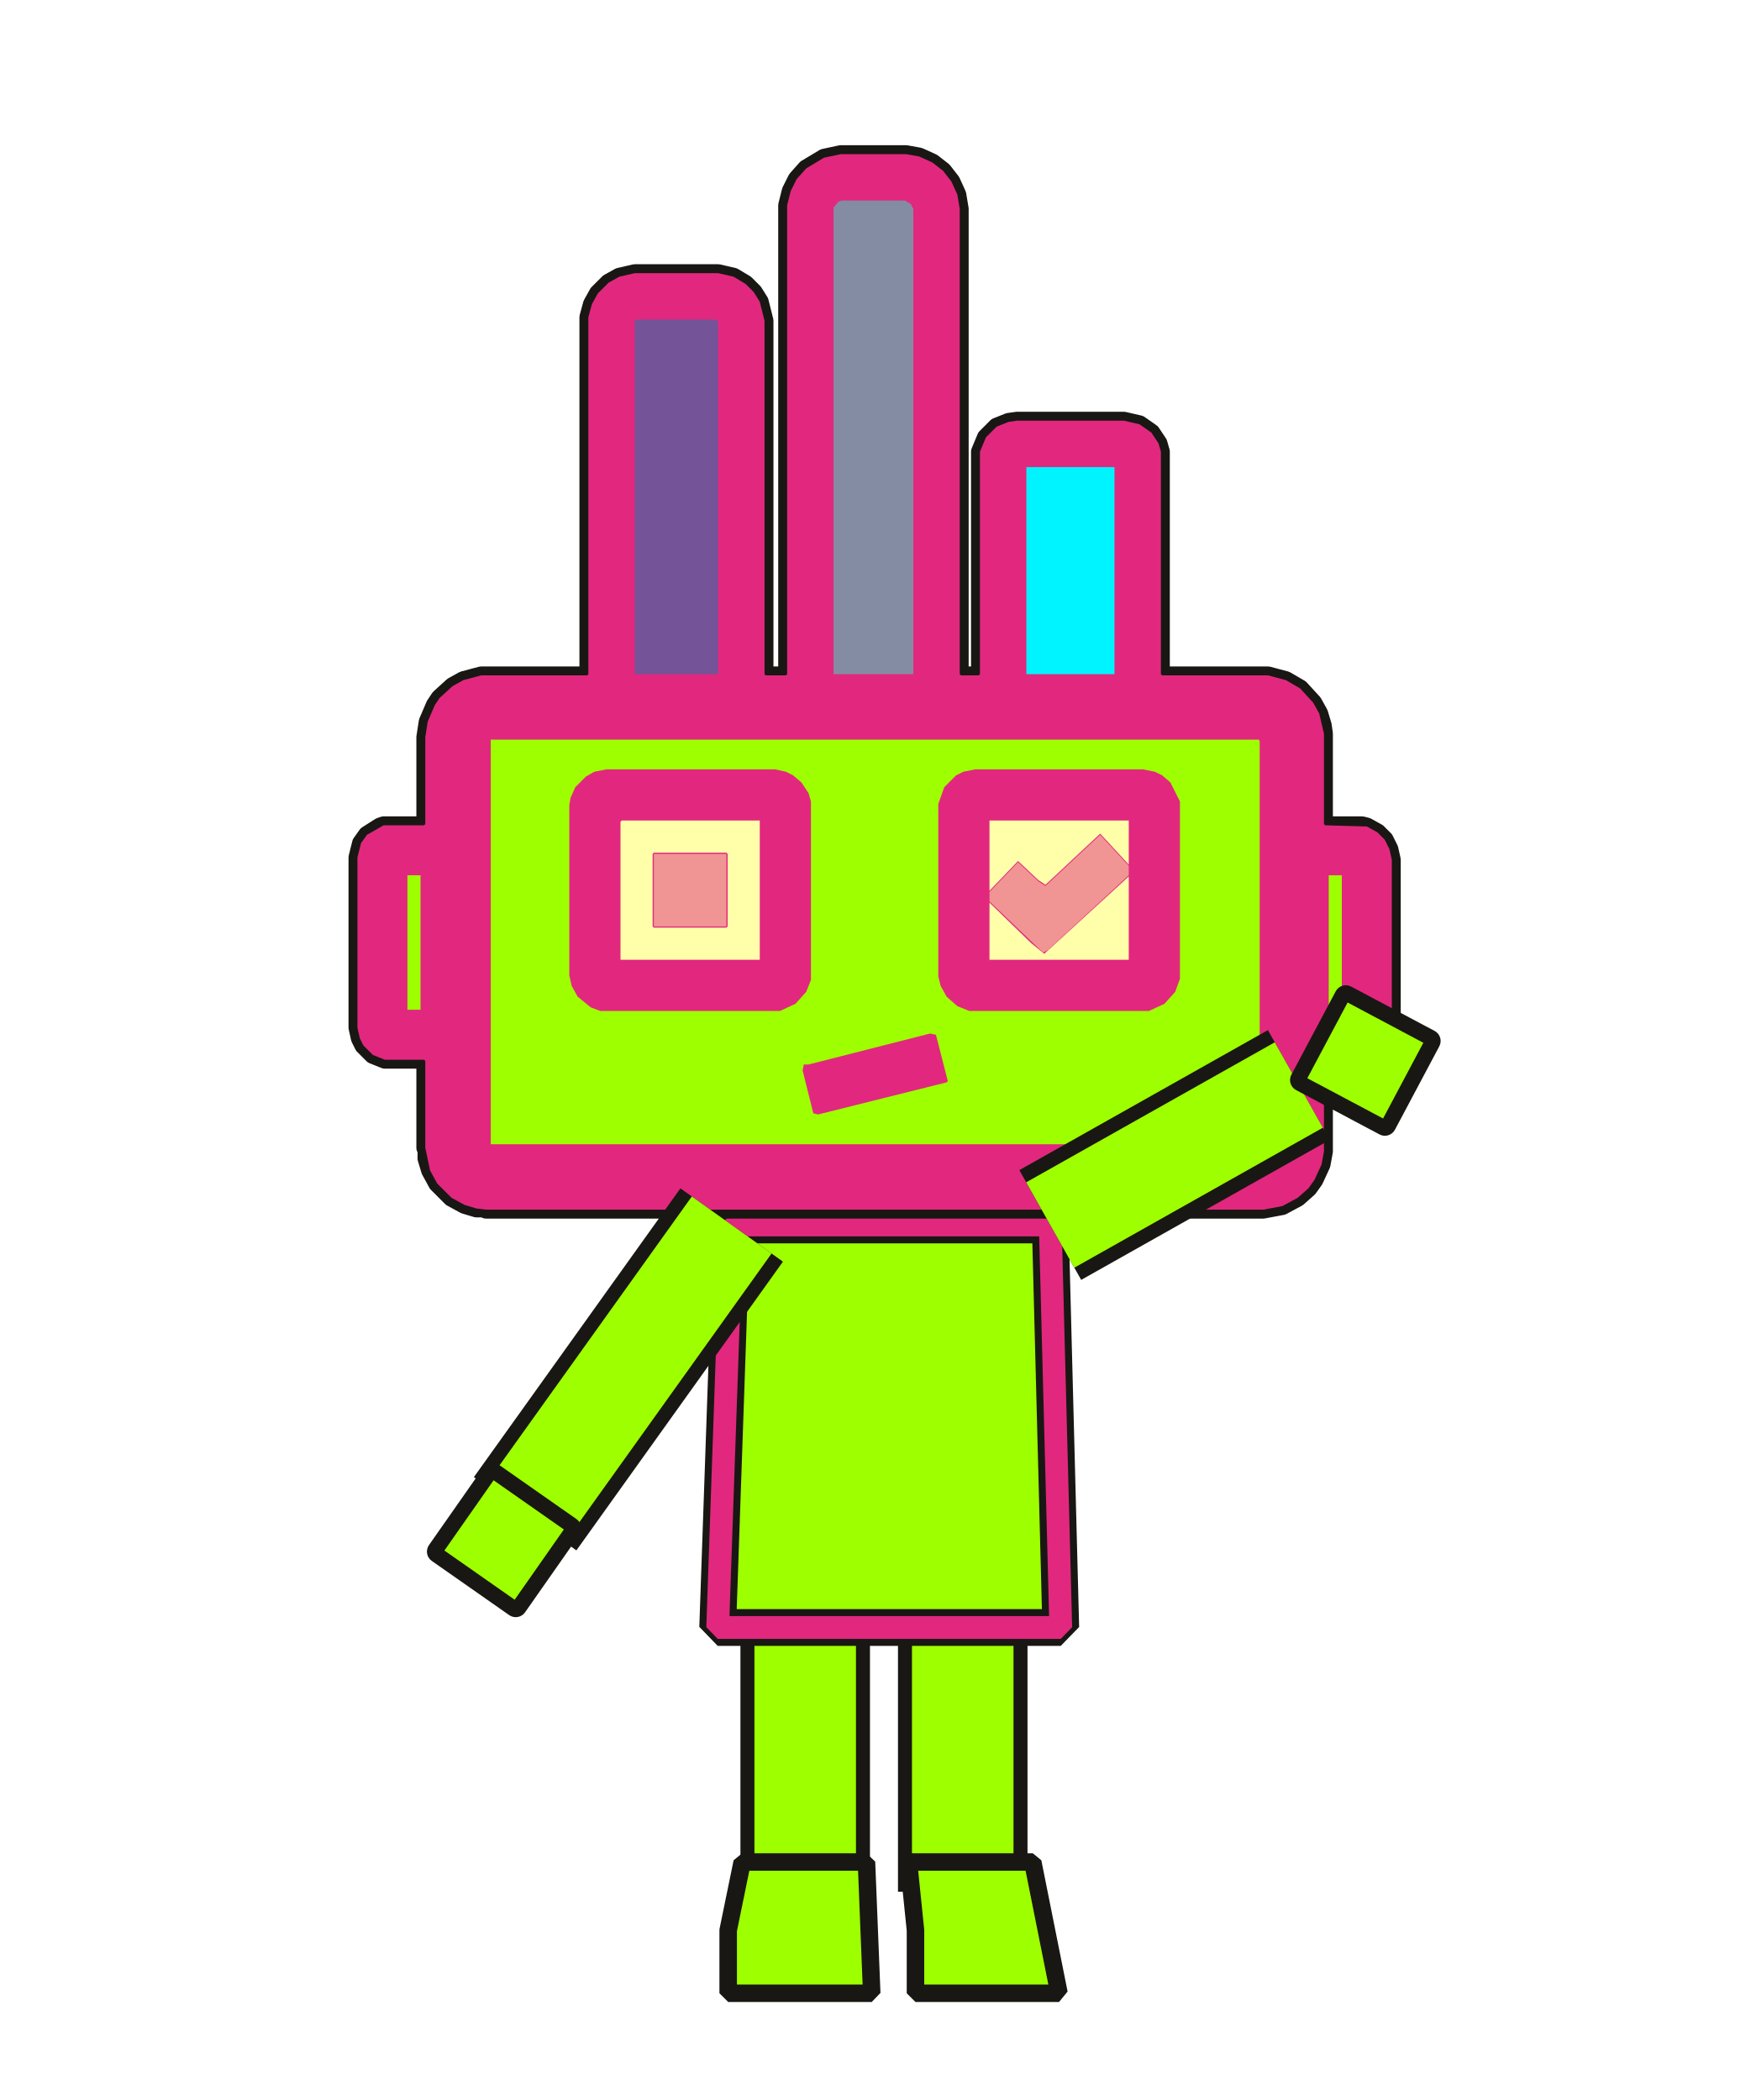
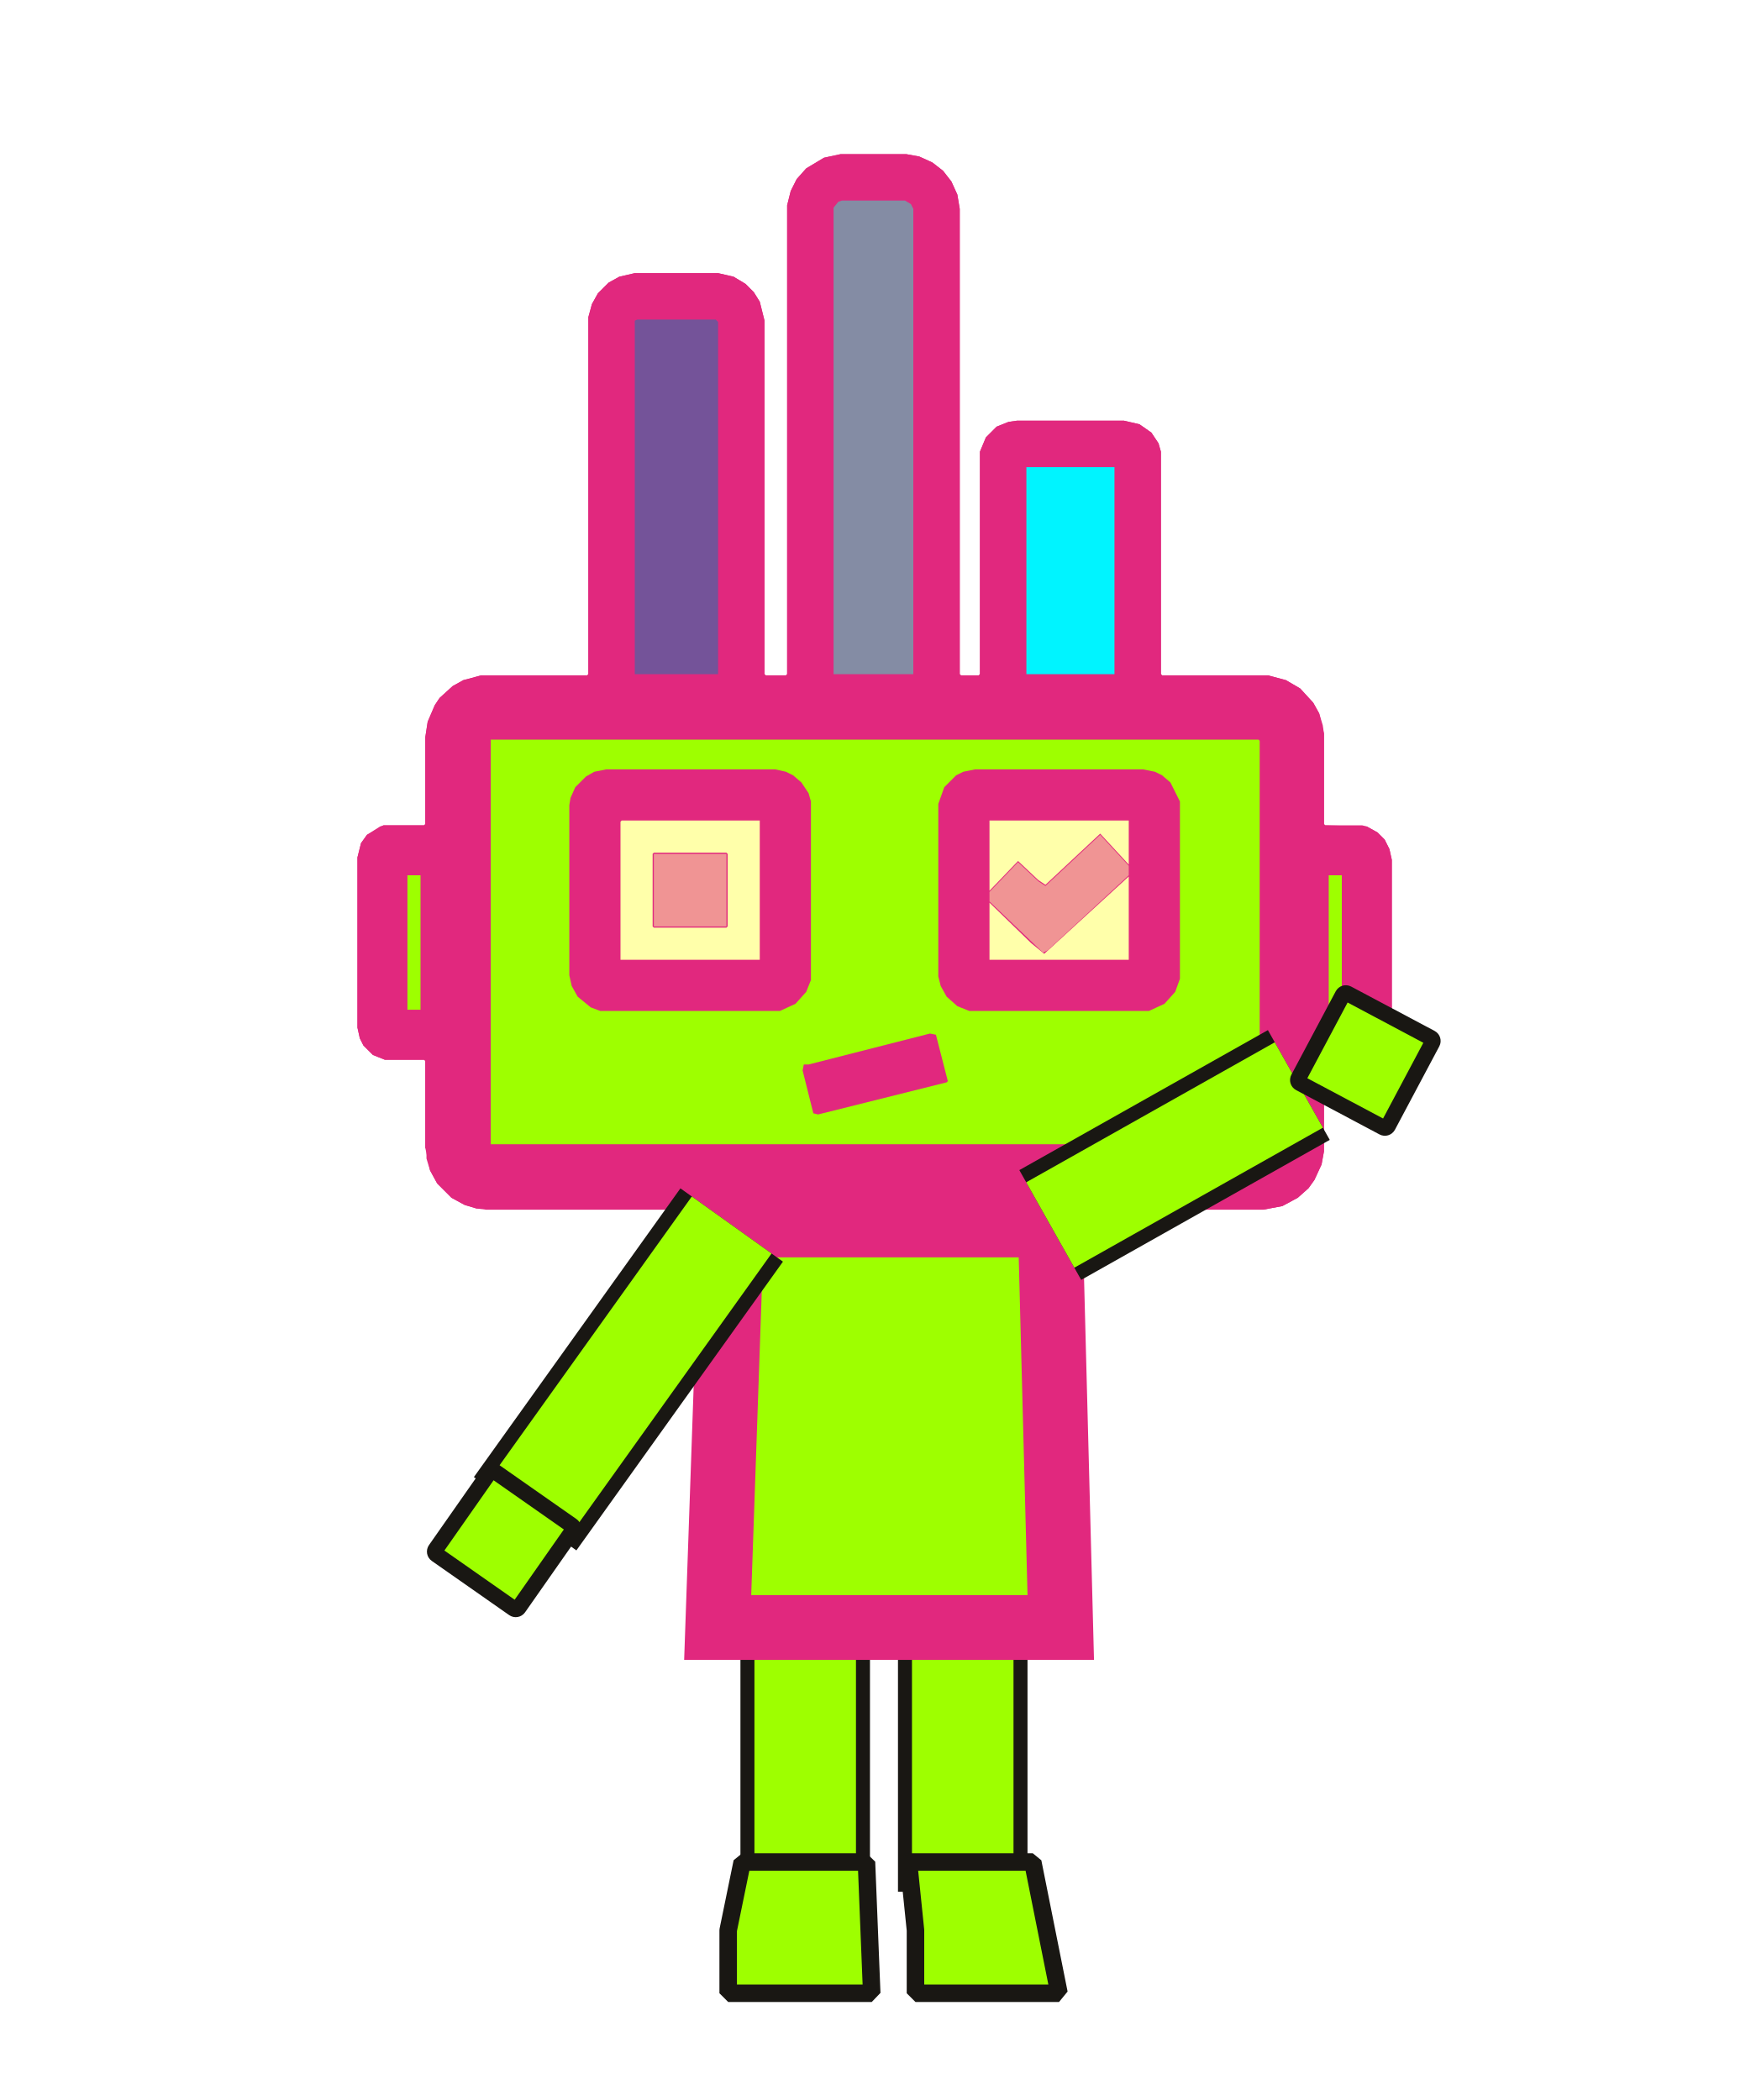
<svg xmlns="http://www.w3.org/2000/svg" width="1000" height="1200" viewBox="0 0 1000 1200" role="img" aria-label="Subo Wave / greet">
  <g id="character">
    <g id="legs-and-feet">
      <g id="leg-left" data-core-width="58">
        <path d="M 460.00,923.00 L 460.00,1081.00" fill="none" stroke="#191713" stroke-width="74" stroke-linecap="butt" stroke-linejoin="bevel" />
        <path d="M 460.00,923.00 L 460.00,1081.00" fill="none" stroke="#9EFF00" stroke-width="58" stroke-linecap="butt" stroke-linejoin="bevel" />
      </g>
      <g id="leg-right" data-core-width="58">
        <path d="M 550.00,923.00 L 550.00,1081.00" fill="none" stroke="#191713" stroke-width="74" stroke-linecap="butt" stroke-linejoin="bevel" />
        <path d="M 550.00,923.00 L 550.00,1081.00" fill="none" stroke="#9EFF00" stroke-width="58" stroke-linecap="butt" stroke-linejoin="bevel" />
      </g>
      <path id="boot-left" d="M424,1064 L495,1064 L498,1139 L416,1139 L416,1103 Z" fill="#9EFF00" stroke="#191713" stroke-width="10" stroke-linejoin="bevel" />
      <path id="boot-right" d="M519,1064 L590,1064 L605,1139 L523,1139 L523,1103 Z" fill="#9EFF00" stroke="#191713" stroke-width="10" stroke-linejoin="bevel" />
    </g>
    <g id="torso" data-shoulder-left="418.00,700.00" data-shoulder-right="600.00,700.00">
-       <path d="M418,700 L600,700 L606,930 L410,930 Z" fill="#9EFF00" stroke="#191713" stroke-width="21" stroke-linejoin="bevel" />
-       <path d="M418,700 L600,700 L606,930 L410,930 Z" fill="none" stroke="#E1287E" stroke-width="13" stroke-linejoin="bevel" />
+       <path d="M418,700 L600,700 L606,930 L410,930 Z" fill="#9EFF00" stroke="#E1287E" stroke-width="37" stroke-linejoin="miter" />
    </g>
    <g id="head-placement" transform="translate(160 50) scale(0.68) rotate(0.0 500 500)">
      <g id="subo-head-locked" data-source="logo_2d_authoritative.png" data-head-lock="v1.0">
-         <path id="outer-ink" d="M457,59 L442,68 L434,77 L429,87 L426,99 L426,493 L425,494 L408,494 L407,493 L407,196 L403,180 L398,172 L391,165 L381,159 L368,156 L298,156 L285,159 L276,164 L267,173 L262,182 L259,193 L259,493 L258,494 L169,494 L154,498 L145,503 L134,513 L130,519 L124,533 L122,546 L122,619 L121,620 L87,620 L84,621 L73,628 L68,635 L65,647 L65,790 L67,799 L70,805 L78,813 L88,817 L121,817 L122,818 L122,891 L123,892 L123,900 L126,910 L132,921 L144,933 L155,939 L165,942 L172,942 L173,943 L826,943 L842,940 L855,933 L864,925 L869,918 L875,905 L877,894 L877,818 L878,817 L909,817 L915,815 L927,806 L933,794 L934,787 L934,649 L932,640 L928,632 L922,626 L913,621 L909,620 L878,620 L877,619 L877,543 L876,536 L873,526 L868,517 L857,505 L845,498 L830,494 L741,494 L740,493 L740,306 L738,299 L732,290 L722,283 L709,280 L619,280 L612,281 L602,285 L593,294 L588,306 L588,493 L587,494 L572,494 L571,493 L571,102 L569,90 L564,79 L557,70 L548,63 L537,58 L526,56 L471,56Z" fill="#E1287E" stroke="#191713" stroke-width="15" stroke-linejoin="round" />
+         <path id="outer-ink" d="M457,59 L442,68 L434,77 L429,87 L426,99 L426,493 L425,494 L408,494 L407,493 L407,196 L403,180 L398,172 L391,165 L381,159 L368,156 L298,156 L285,159 L276,164 L267,173 L262,182 L259,193 L259,493 L258,494 L169,494 L154,498 L145,503 L134,513 L130,519 L124,533 L122,546 L122,619 L121,620 L87,620 L84,621 L73,628 L68,635 L65,647 L65,790 L67,799 L70,805 L78,813 L88,817 L121,817 L122,818 L122,891 L123,892 L123,900 L126,910 L132,921 L144,933 L155,939 L165,942 L172,942 L173,943 L826,943 L842,940 L855,933 L864,925 L869,918 L875,905 L877,894 L877,818 L878,817 L909,817 L915,815 L927,806 L933,794 L934,787 L934,649 L932,640 L928,632 L922,626 L913,621 L909,620 L878,620 L877,619 L877,543 L876,536 L873,526 L868,517 L857,505 L845,498 L830,494 L741,494 L740,493 L740,306 L738,299 L732,290 L722,283 L709,280 L619,280 L612,281 L602,285 L593,294 L588,306 L588,493 L587,494 L572,494 L571,493 L571,102 L569,90 L564,79 L557,70 L548,63 L537,58 L526,56 L471,56Z" fill="#E1287E" />
        <path id="logo-magenta" d="M457,59 L442,68 L434,77 L429,87 L426,99 L426,493 L425,494 L408,494 L407,493 L407,196 L403,180 L398,172 L391,165 L381,159 L368,156 L298,156 L285,159 L276,164 L267,173 L262,182 L259,193 L259,493 L258,494 L169,494 L154,498 L145,503 L134,513 L130,519 L124,533 L122,546 L122,619 L121,620 L87,620 L73,628 L68,635 L65,647 L65,790 L67,799 L70,805 L78,813 L88,817 L121,817 L122,818 L122,891 L126,910 L132,921 L144,933 L155,939 L165,942 L173,943 L826,943 L842,940 L855,933 L864,925 L869,918 L875,905 L877,894 L877,818 L878,817 L909,817 L915,815 L927,806 L933,794 L934,787 L934,649 L932,640 L928,632 L922,626 L913,621 L878,620 L877,619 L877,543 L873,526 L868,517 L857,505 L845,498 L830,494 L741,494 L740,493 L740,306 L738,299 L732,290 L722,283 L709,280 L619,280 L612,281 L602,285 L593,294 L588,306 L588,493 L587,494 L572,494 L571,493 L571,102 L569,90 L564,79 L557,70 L548,63 L537,58 L526,56 L471,56Z M881,660 L892,660 L893,661 L893,775 L891,777 L881,777 L880,776 L880,661Z M107,660 L118,660 L119,661 L119,776 L118,777 L108,777 L106,775 L106,661Z M175,548 L176,547 L823,547 L824,548 L824,889 L823,890 L177,890 L175,888Z M550,796 L445,822 L441,822 L440,825 L449,862 L559,835Z M567,580 L557,592 L554,605 L554,744 L556,755 L563,766 L568,770 L581,775 L728,775 L736,773 L744,768 L750,761 L755,747 L755,603 L754,597 L750,588 L742,580 L731,575 L579,575Z M595,616 L596,615 L713,615 L714,616 L714,734 L713,735 L596,735 L595,734Z M256,581 L250,587 L246,595 L244,606 L244,744 L247,757 L253,766 L258,770 L271,775 L418,775 L426,773 L434,768 L440,761 L445,747 L445,602 L440,588 L432,580 L421,575 L269,575Z M285,616 L286,615 L403,615 L404,616 L404,734 L403,735 L286,735 L285,734Z M626,318 L702,318 L703,319 L703,493 L702,494 L626,494 L625,493 L625,319Z M300,194 L366,194 L369,197 L369,493 L368,494 L298,494 L297,493 L297,196Z M471,94 L525,94 L528,95 L532,99 L533,102 L533,493 L532,494 L465,494 L464,493 L464,101Z" fill="#E1287E" fill-rule="evenodd" />
        <path id="logo-lime" d="M881,662 L881,775 L892,775 L892,662Z M107,662 L107,775 L118,775 L118,662Z M177,548 L177,888 L823,888 L823,549 L822,548Z M551,796 L561,835 L560,836 L452,863 L448,862 L439,826 L440,821 L444,821 L546,795Z M568,578 L574,575 L584,573 L725,573 L735,575 L741,578 L748,584 L756,600 L756,749 L752,760 L743,770 L730,776 L579,776 L569,772 L560,764 L555,755 L553,747 L553,602 L558,588Z M257,579 L264,575 L274,573 L416,573 L425,575 L431,578 L438,584 L444,593 L446,600 L446,750 L442,760 L433,770 L420,776 L269,776 L261,773 L250,764 L245,755 L243,746 L243,603 L244,597 L248,588Z" fill="#9EFF00" fill-rule="evenodd" />
        <path id="logo-gray" d="M472,95 L469,96 L465,101 L465,493 L532,493 L532,102 L530,98 L525,95Z" fill="#848CA4" fill-rule="evenodd" />
        <path id="logo-purple" d="M300,195 L298,196 L298,493 L368,493 L368,197 L366,195Z" fill="#745399" fill-rule="evenodd" />
        <path id="logo-cream" d="M713,663 L642,728 L631,719 L596,685 L596,733 L713,733Z M596,616 L596,675 L620,650 L637,666 L643,670 L689,627 L713,653 L713,616Z M287,616 L286,617 L286,733 L403,733 L403,616Z M313,644 L314,643 L375,643 L376,644 L376,705 L375,706 L314,706 L313,705Z" fill="#FFFFAA" fill-rule="evenodd" />
        <path id="logo-cyan" d="M627,319 L627,493 L701,493 L701,319Z" fill="#00F4FF" fill-rule="evenodd" />
        <path id="logo-salmon" d="M314,644 L314,705 L375,705 L375,644Z M689,628 L643,671 L637,667 L620,651 L596,676 L596,684 L641,727 L645,725 L713,662 L713,654Z" fill="#F09494" fill-rule="evenodd" />
      </g>
    </g>
    <g id="arms-front">
      <g id="arm-left" data-core-width="56">
        <path d="M 418.00,700.00 L 300.00,865.00" fill="none" stroke="#191713" stroke-width="72" stroke-linecap="butt" stroke-linejoin="bevel" />
        <path d="M 418.00,700.00 L 300.00,865.00" fill="none" stroke="#9EFF00" stroke-width="56" stroke-linecap="butt" stroke-linejoin="bevel" />
      </g>
      <g id="arm-right" data-core-width="56">
        <path d="M 600.00,700.00 L 742.00,620.00" fill="none" stroke="#191713" stroke-width="72" stroke-linecap="butt" stroke-linejoin="bevel" />
        <path d="M 600.00,700.00 L 742.00,620.00" fill="none" stroke="#9EFF00" stroke-width="56" stroke-linecap="butt" stroke-linejoin="bevel" />
      </g>
    </g>
    <g id="hand-left" data-hand-anchor="288.00,880.00" transform="rotate(35 288 880)">
      <rect x="259" y="851" width="58" height="58" rx="2" fill="#9EFF00" stroke="#191713" stroke-width="9" />
    </g>
    <g id="hand-right" data-hand-anchor="780.00,606.00" transform="rotate(28 780 606)">
      <rect x="751" y="577" width="58" height="58" rx="2" fill="#9EFF00" stroke="#191713" stroke-width="9" />
    </g>
  </g>
</svg>
